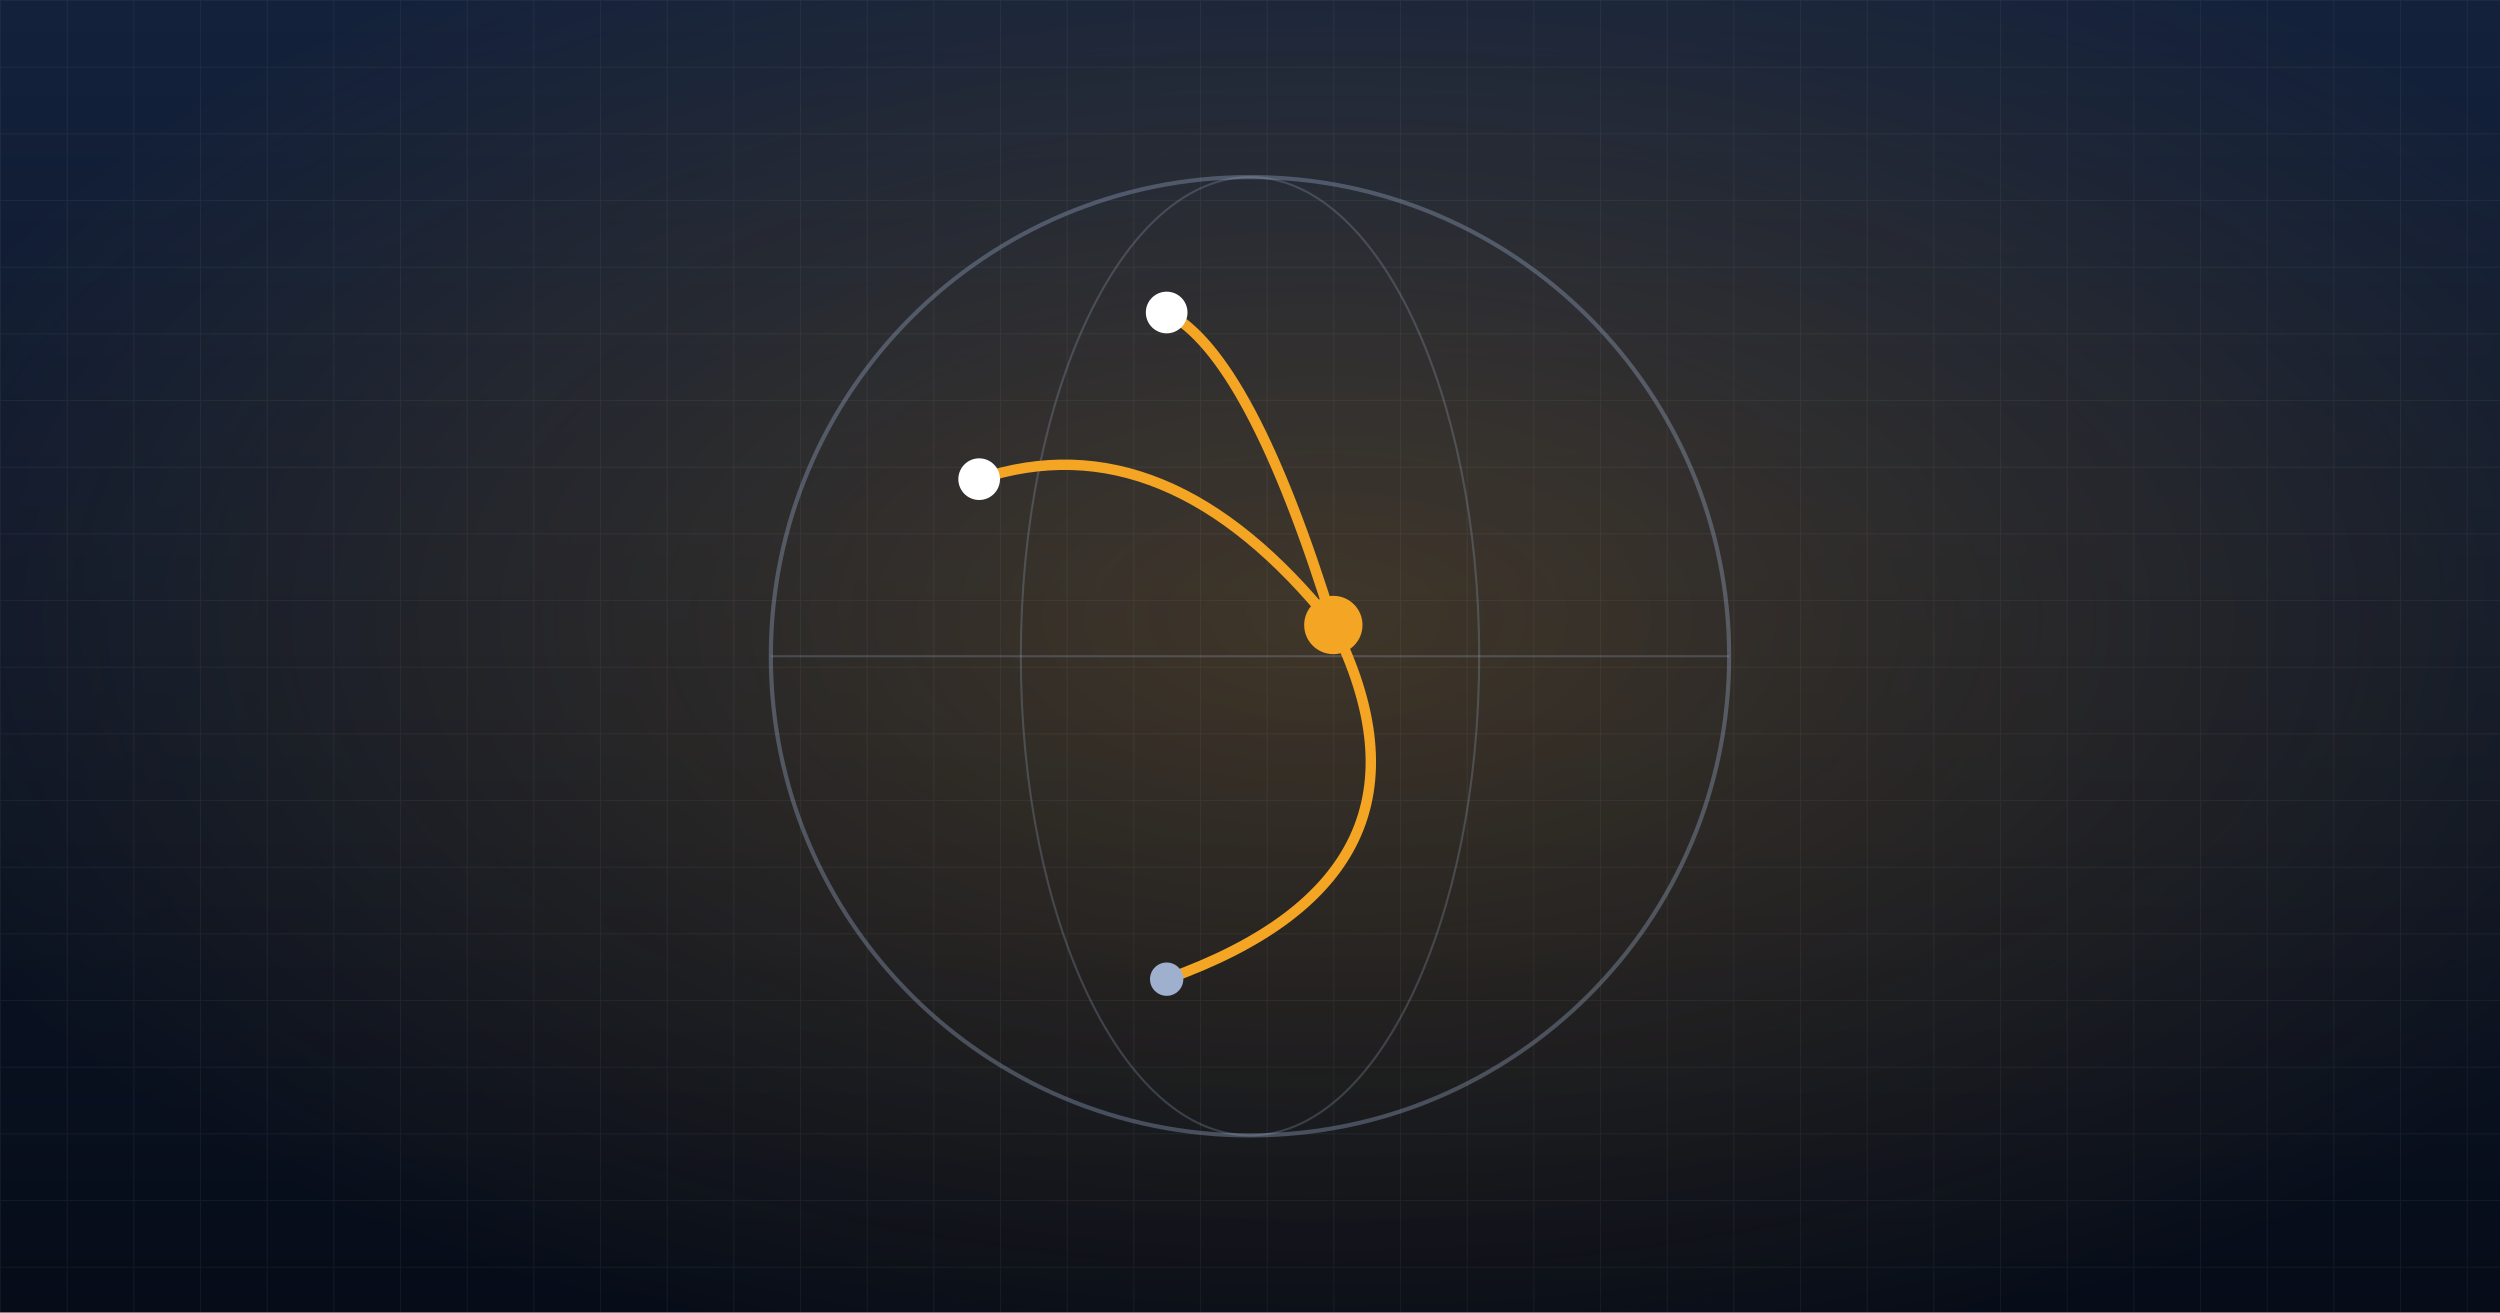
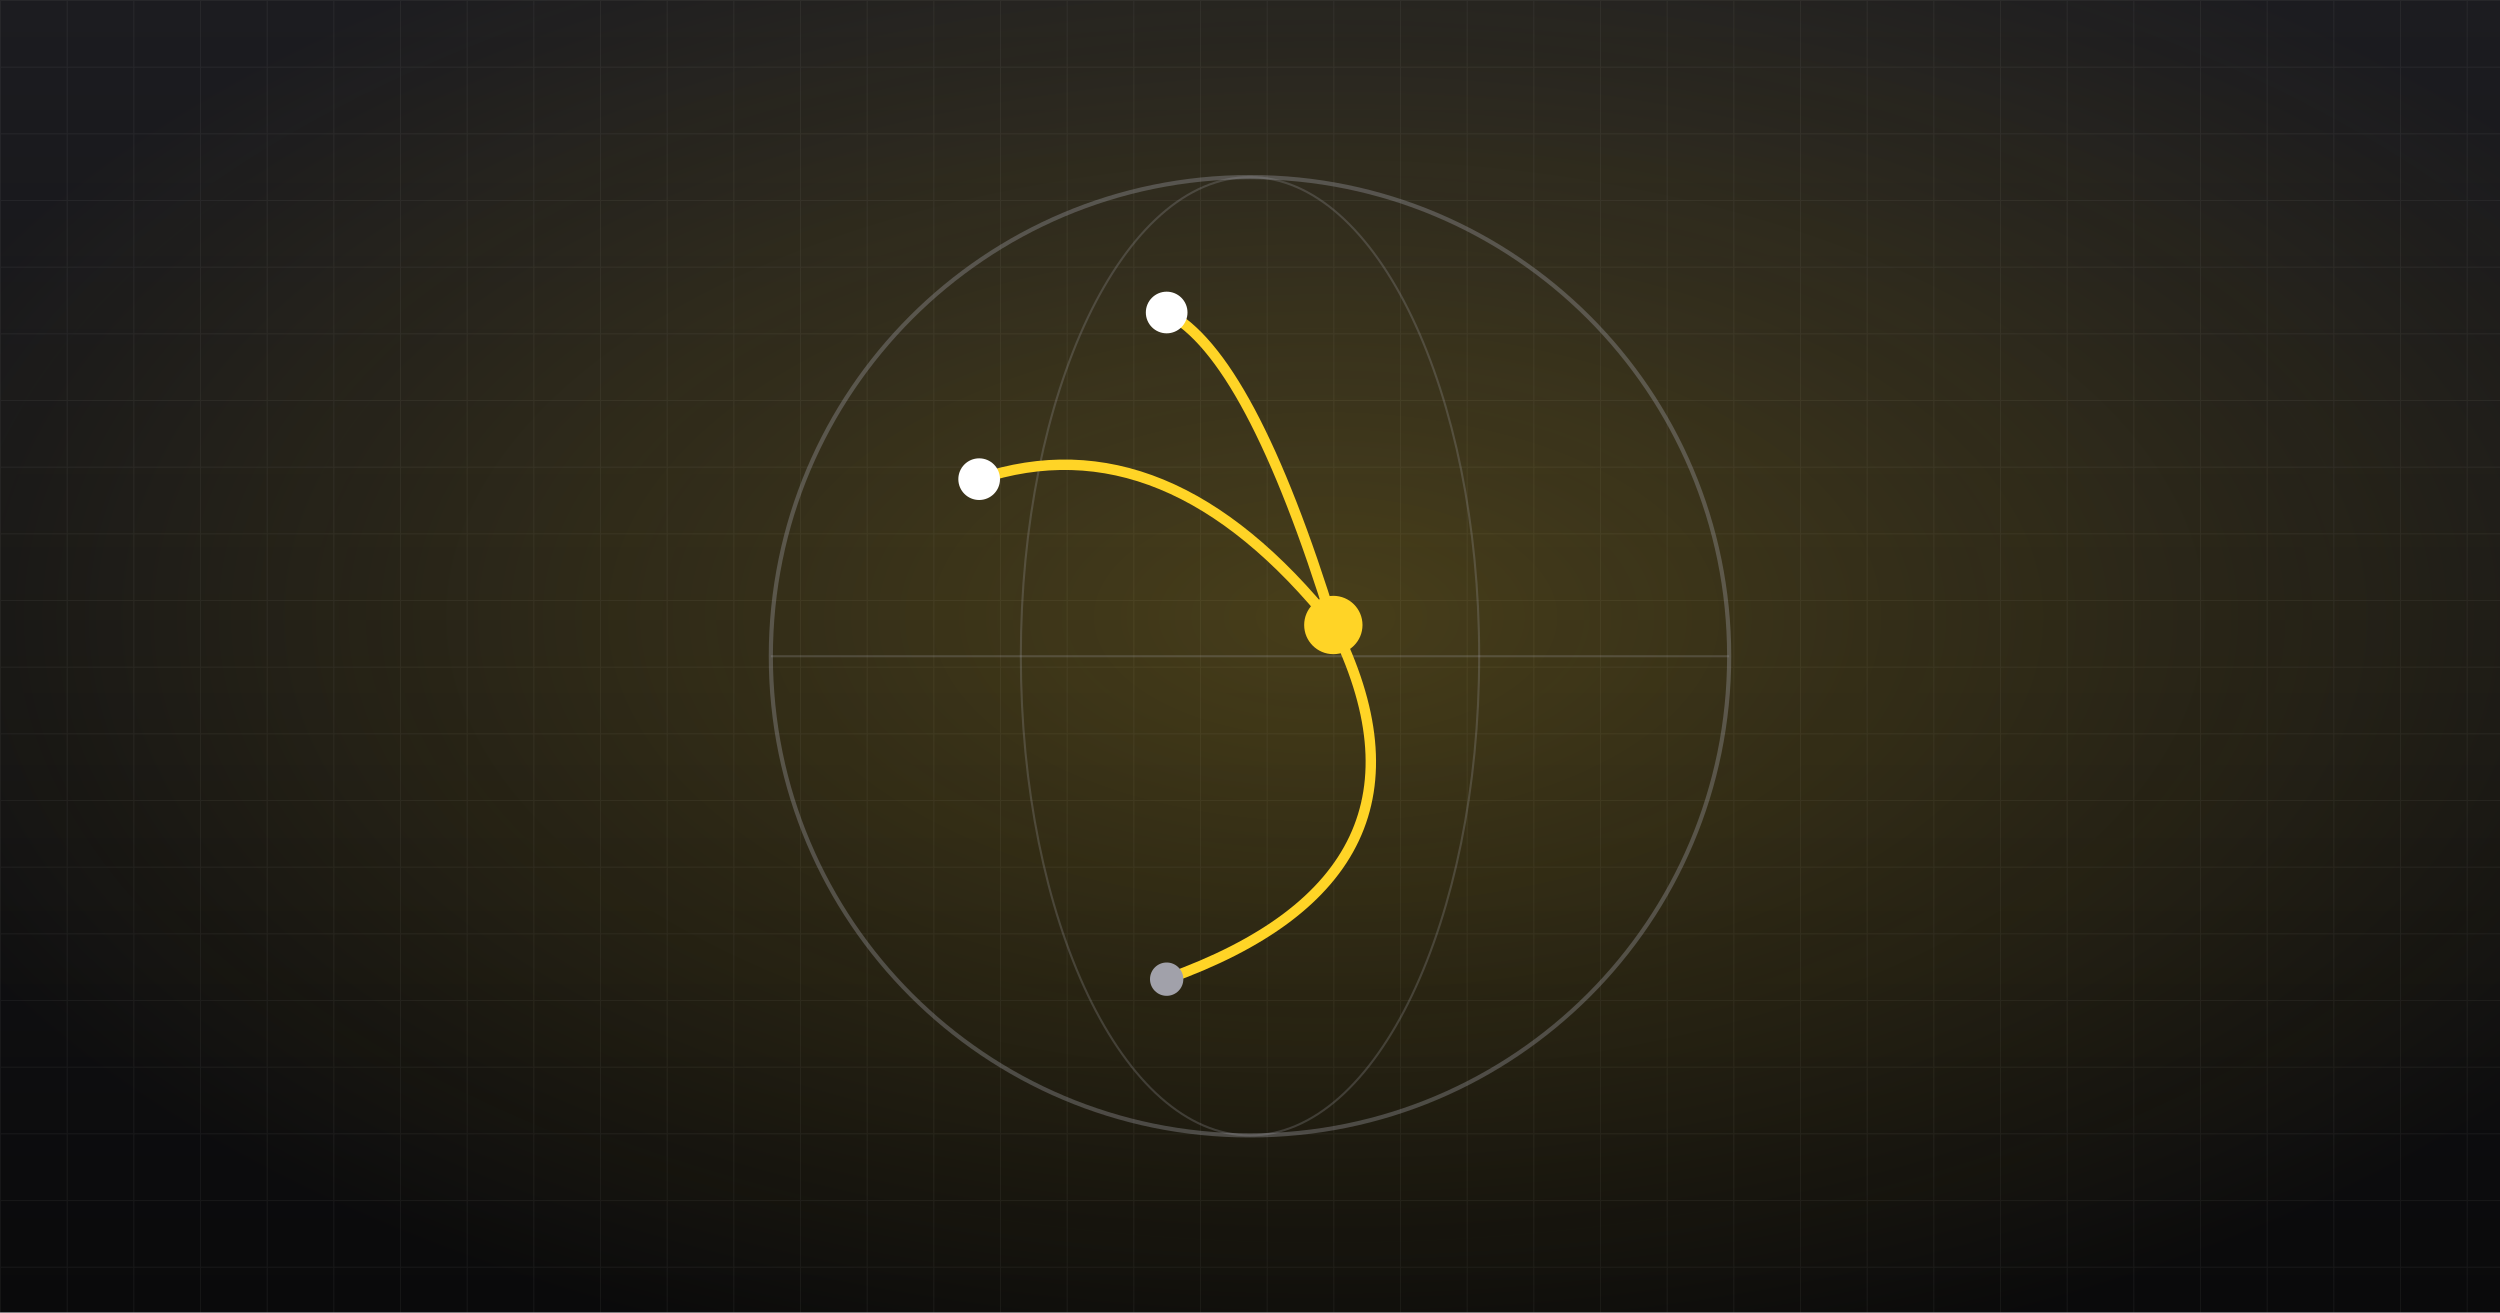
<svg xmlns="http://www.w3.org/2000/svg" viewBox="0 0 1200 630" width="1200" height="630">
  <defs>
    <linearGradient id="bg" x1="0" y1="0" x2="0" y2="1">
-       <stop offset="0" stop-color="#13213b" />
-       <stop offset="1" stop-color="#060c18" />
+       <stop offset="0" stop-color="#1c1c20" />
+       <stop offset="1" stop-color="#0a0a0b" />
    </linearGradient>
    <radialGradient id="gl" cx="0.53" cy="0.47" r="0.6">
-       <stop offset="0" stop-color="#f5a524" stop-opacity=".22" />
-       <stop offset="1" stop-color="#f5a524" stop-opacity="0" />
+       <stop offset="0" stop-color="#ffd426" stop-opacity=".22" />
+       <stop offset="1" stop-color="#ffd426" stop-opacity="0" />
    </radialGradient>
    <pattern id="grid" width="32" height="32" patternUnits="userSpaceOnUse">
      <path d="M32 0H0V32" fill="none" stroke="#fff" stroke-opacity=".05" />
    </pattern>
    <linearGradient id="steel" x1="0" y1="0" x2="0" y2="1">
-       <stop offset="0" stop-color="#2a3f68" />
-       <stop offset="1" stop-color="#1b2d50" />
+       <stop offset="0" stop-color="#3a3a41" />
+       <stop offset="1" stop-color="#26262b" />
    </linearGradient>
    <linearGradient id="amber" x1="0" y1="0" x2="0" y2="1">
-       <stop offset="0" stop-color="#ffbe3d" />
-       <stop offset="1" stop-color="#d98a0b" />
+       <stop offset="0" stop-color="#ffdf58" />
+       <stop offset="1" stop-color="#e6b800" />
    </linearGradient>
  </defs>
  <rect width="1200" height="630" fill="url(#bg)" />
  <rect width="1200" height="630" fill="url(#grid)" />
  <rect width="1200" height="630" fill="url(#gl)" />
-   <circle cx="600" cy="315" r="230" fill="none" stroke="#9fb0cf" stroke-opacity=".35" stroke-width="2" />
-   <ellipse cx="600" cy="315" rx="110" ry="230" fill="none" stroke="#9fb0cf" stroke-opacity=".25" />
-   <line x1="370" x2="830" y1="315" y2="315" stroke="#9fb0cf" stroke-opacity=".25" />
-   <path d="M640 300Q560 200 470 230M640 300Q600 170 560 150M640 300Q700 420 560 470" stroke="#f5a524" stroke-width="5" fill="none" />
-   <circle cx="640" cy="300" r="14" fill="#f5a524" />
+   <circle cx="600" cy="315" r="230" fill="none" stroke="#a1a1aa" stroke-opacity=".35" stroke-width="2" />
+   <ellipse cx="600" cy="315" rx="110" ry="230" fill="none" stroke="#a1a1aa" stroke-opacity=".25" />
+   <line x1="370" x2="830" y1="315" y2="315" stroke="#a1a1aa" stroke-opacity=".25" />
+   <path d="M640 300Q560 200 470 230M640 300Q600 170 560 150M640 300Q700 420 560 470" stroke="#ffd426" stroke-width="5" fill="none" />
+   <circle cx="640" cy="300" r="14" fill="#ffd426" />
  <circle cx="470" cy="230" r="10" fill="#fff" />
  <circle cx="560" cy="150" r="10" fill="#fff" />
-   <circle cx="560" cy="470" r="8" fill="#9fb0cf" />
+   <circle cx="560" cy="470" r="8" fill="#a1a1aa" />
</svg>
